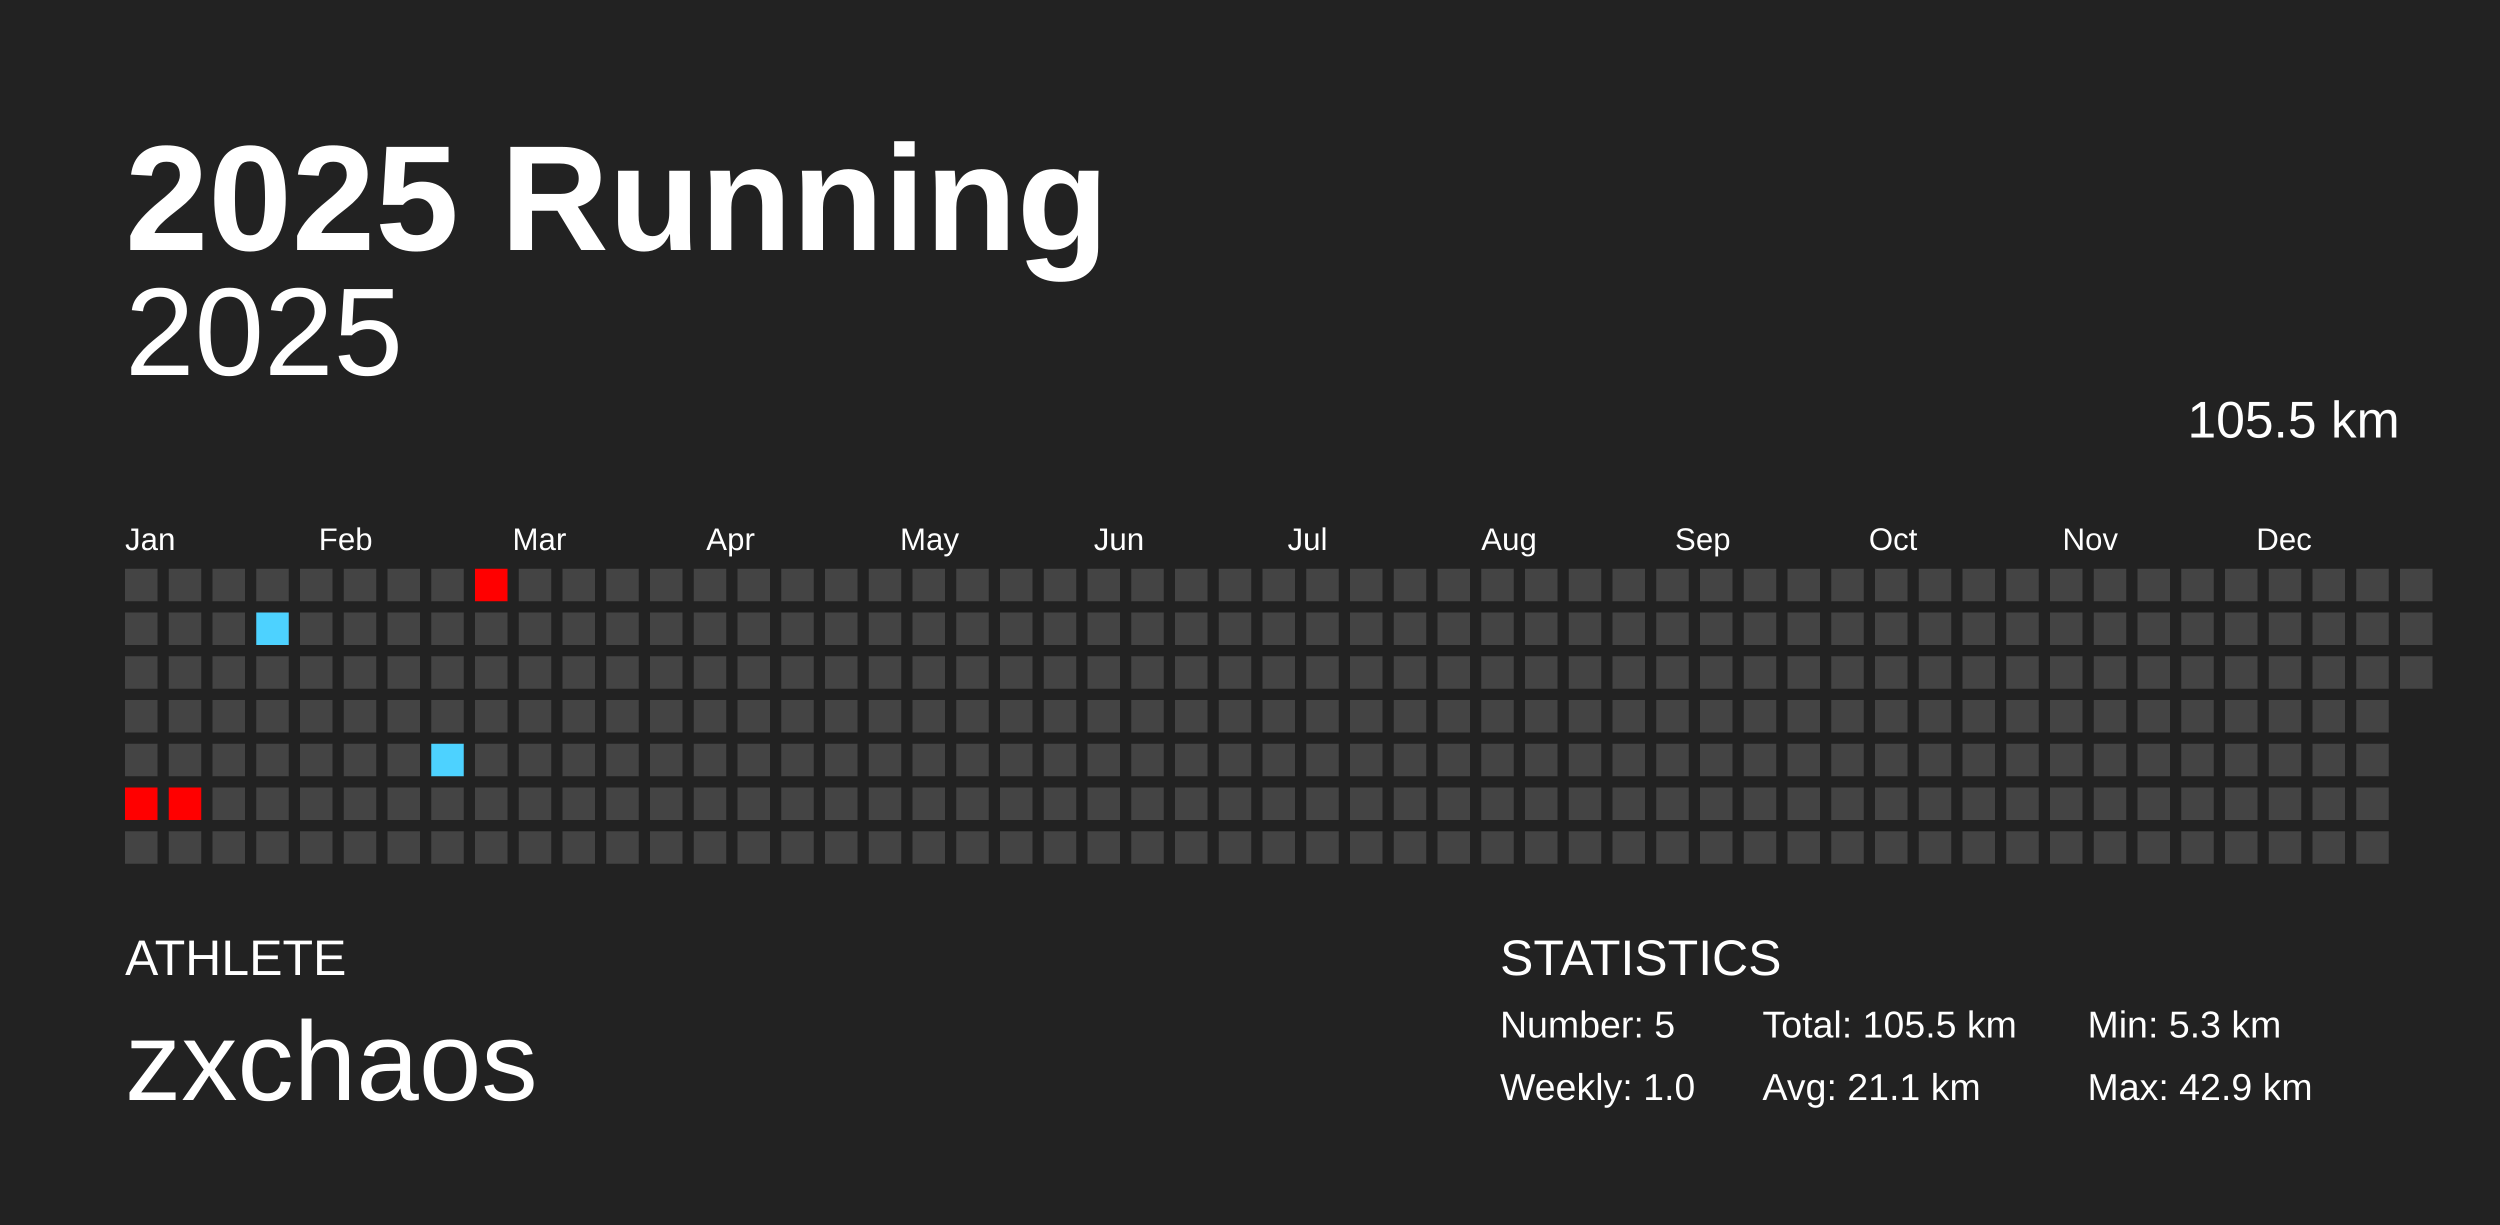
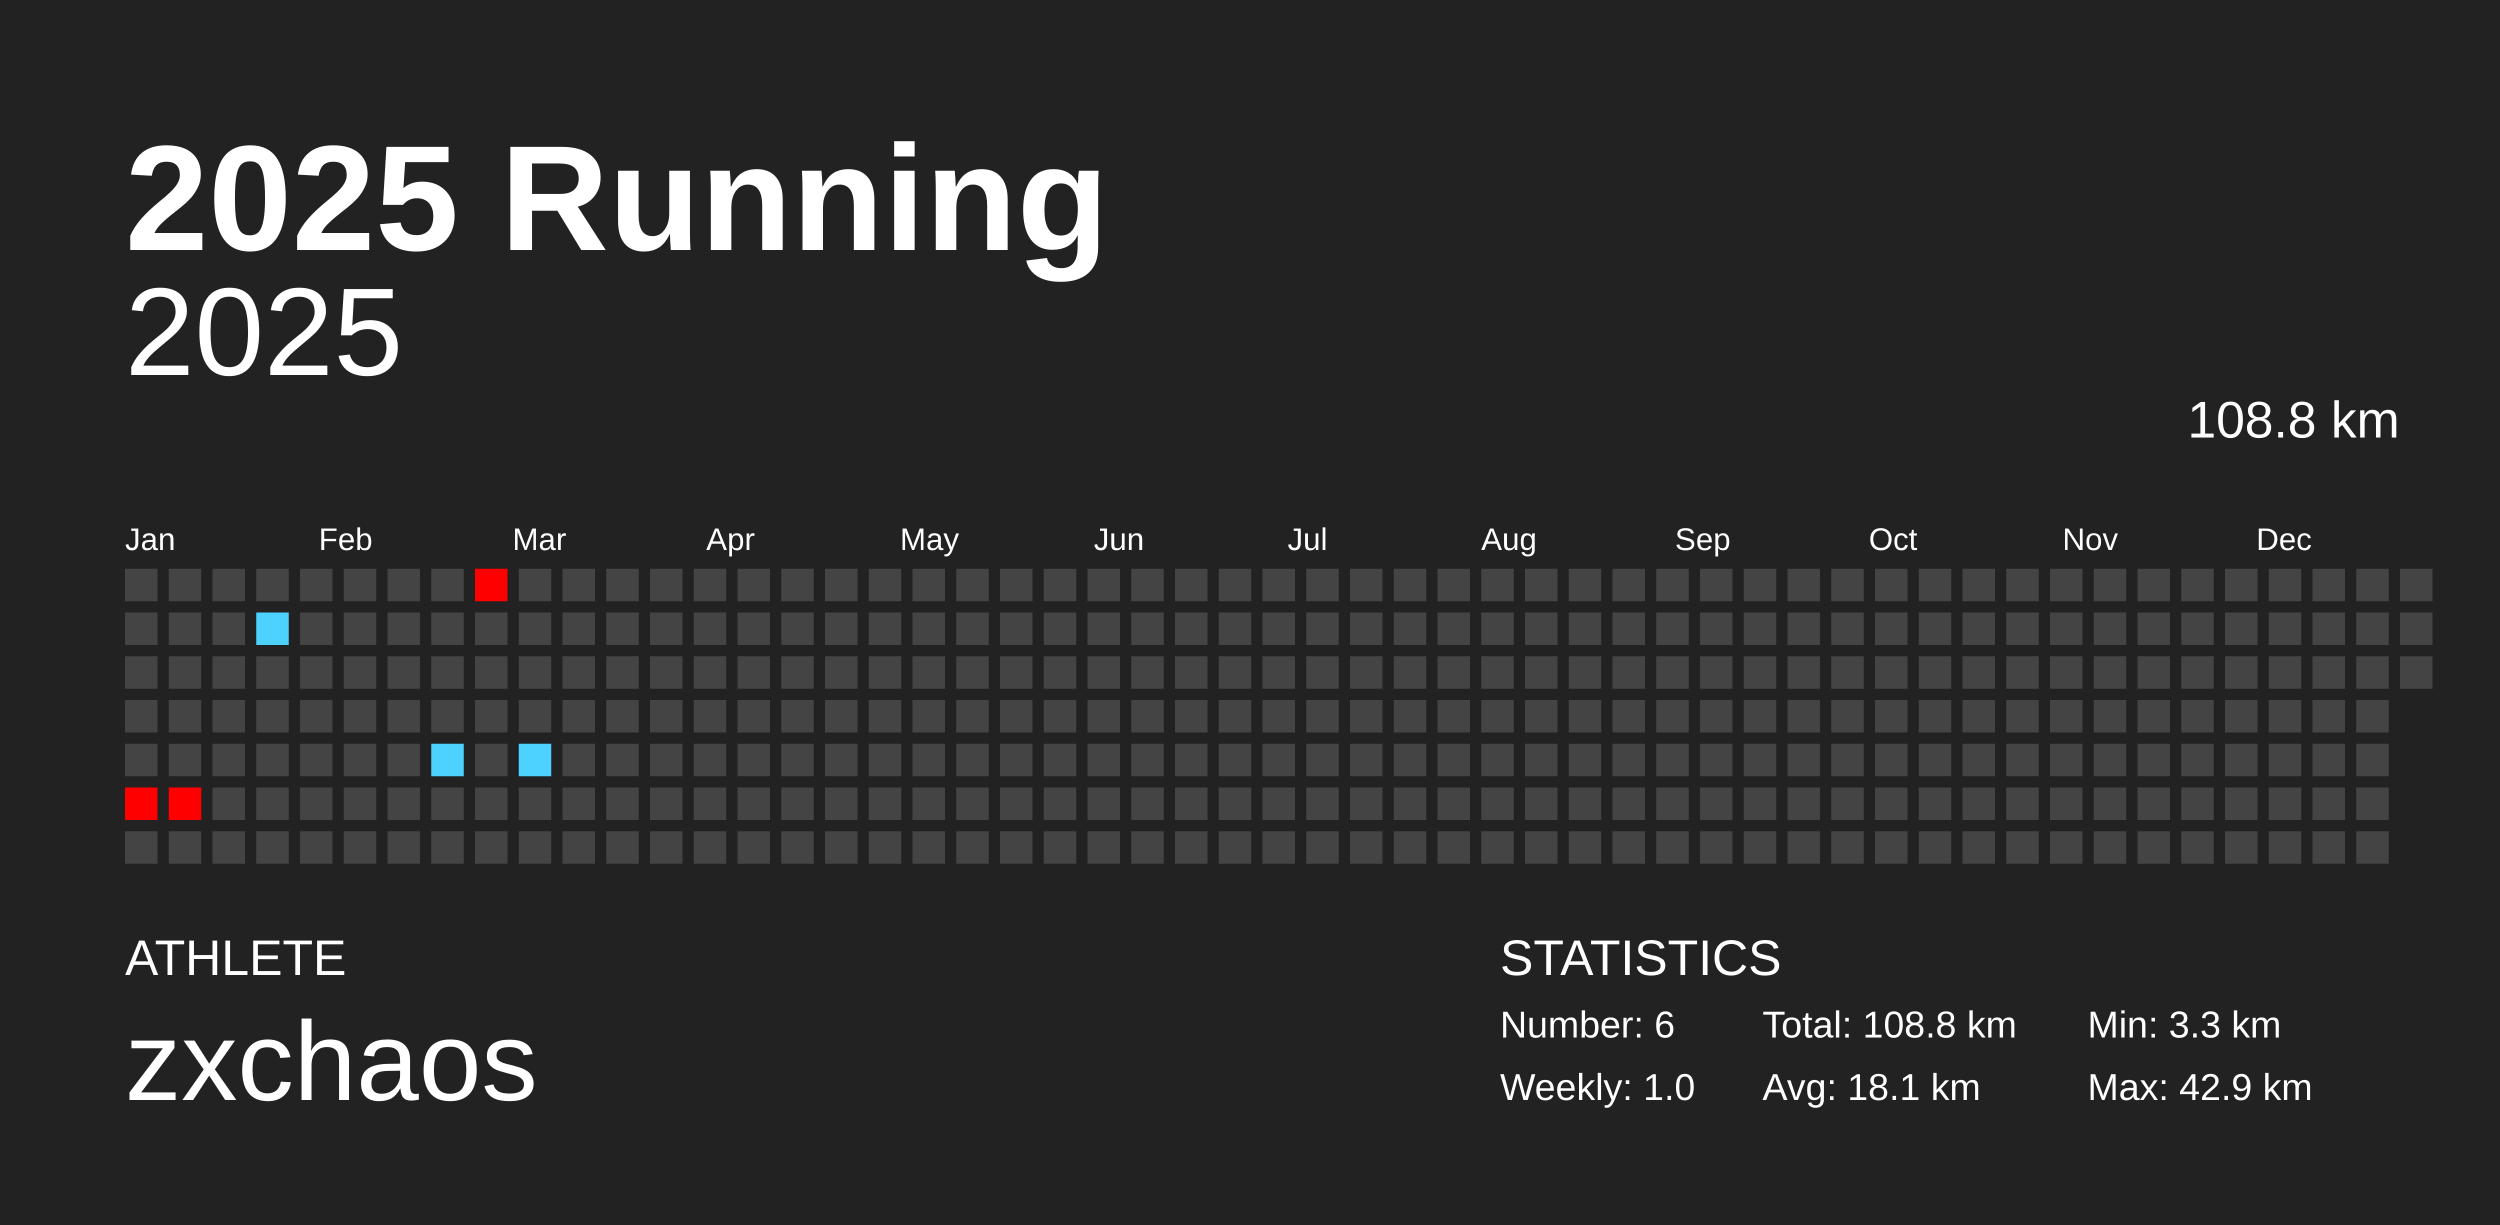
<svg xmlns="http://www.w3.org/2000/svg" baseProfile="full" height="98mm" version="1.1" viewBox="0,0,200,98" width="200mm">
  <defs />
  <rect fill="#222222" height="98" width="200" x="0" y="0" />
  <text fill="#FFFFFF" style="font-size:12px; font-family:Arial; font-weight:bold;" x="10" y="20">2025 Running</text>
  <text fill="#FFFFFF" style="font-size:4px; font-family:Arial" x="10" y="78">ATHLETE</text>
  <text fill="#FFFFFF" style="font-size:9px; font-family:Arial" x="10" y="88">zxchaos</text>
  <text fill="#FFFFFF" style="font-size:4px; font-family:Arial" x="120" y="78">STATISTICS</text>
-   <text fill="#FFFFFF" style="font-size:3px; font-family:Arial" x="120" y="83">Number: 5</text>
+   <text fill="#FFFFFF" style="font-size:3px; font-family:Arial" x="120" y="83">Number: 6</text>
  <text fill="#FFFFFF" style="font-size:3px; font-family:Arial" x="120" y="88">Weekly: 1.0</text>
-   <text fill="#FFFFFF" style="font-size:3px; font-family:Arial" x="141" y="83">Total: 105.5 km</text>
-   <text fill="#FFFFFF" style="font-size:3px; font-family:Arial" x="141" y="88">Avg: 21.1 km</text>
-   <text fill="#FFFFFF" style="font-size:3px; font-family:Arial" x="167" y="83">Min: 5.3 km</text>
+   <text fill="#FFFFFF" style="font-size:3px; font-family:Arial" x="141" y="83">Total: 108.8 km</text>
+   <text fill="#FFFFFF" style="font-size:3px; font-family:Arial" x="141" y="88">Avg: 18.1 km</text>
+   <text fill="#FFFFFF" style="font-size:3px; font-family:Arial" x="167" y="83">Min: 3.3 km</text>
  <text fill="#FFFFFF" style="font-size:3px; font-family:Arial" x="167" y="88">Max: 42.9 km</text>
  <text alignment-baseline="hanging" fill="#FFFFFF" style="font-size:10.0px; font-family:Arial;" x="10" y="30">2025</text>
-   <text alignment-baseline="hanging" fill="#FFFFFF" style="font-size:4.125px; font-family:Arial;" x="175" y="35">105.5 km</text>
+   <text alignment-baseline="hanging" fill="#FFFFFF" style="font-size:4.125px; font-family:Arial;" x="175" y="35">108.8 km</text>
  <text fill="#FFFFFF" style="font-size:2.5px; font-family:Arial" x="10.0" y="44">Jan</text>
  <text fill="#FFFFFF" style="font-size:2.5px; font-family:Arial" x="25.5" y="44">Feb</text>
  <text fill="#FFFFFF" style="font-size:2.5px; font-family:Arial" x="41.0" y="44">Mar</text>
  <text fill="#FFFFFF" style="font-size:2.5px; font-family:Arial" x="56.5" y="44">Apr</text>
  <text fill="#FFFFFF" style="font-size:2.5px; font-family:Arial" x="72.0" y="44">May</text>
  <text fill="#FFFFFF" style="font-size:2.5px; font-family:Arial" x="87.5" y="44">Jun</text>
  <text fill="#FFFFFF" style="font-size:2.5px; font-family:Arial" x="103.0" y="44">Jul</text>
  <text fill="#FFFFFF" style="font-size:2.5px; font-family:Arial" x="118.5" y="44">Aug</text>
  <text fill="#FFFFFF" style="font-size:2.5px; font-family:Arial" x="134.0" y="44">Sep</text>
  <text fill="#FFFFFF" style="font-size:2.5px; font-family:Arial" x="149.5" y="44">Oct</text>
  <text fill="#FFFFFF" style="font-size:2.5px; font-family:Arial" x="165.0" y="44">Nov</text>
  <text fill="#FFFFFF" style="font-size:2.5px; font-family:Arial" x="180.5" y="44">Dec</text>
  <rect fill="#444444" height="2.6" width="2.6" x="10.0" y="45.5" />
  <rect fill="#444444" height="2.6" width="2.6" x="10.0" y="49.0" />
  <rect fill="#444444" height="2.6" width="2.6" x="10.0" y="52.5" />
  <rect fill="#444444" height="2.6" width="2.6" x="10.0" y="56.0" />
  <rect fill="#444444" height="2.6" width="2.6" x="10.0" y="59.5" />
  <rect fill="red" height="2.6" width="2.6" x="10.0" y="63.0" />
  <rect fill="#444444" height="2.6" width="2.6" x="10.0" y="66.5" />
  <rect fill="#444444" height="2.6" width="2.6" x="13.5" y="45.5" />
  <rect fill="#444444" height="2.6" width="2.6" x="13.5" y="49.0" />
  <rect fill="#444444" height="2.6" width="2.6" x="13.5" y="52.5" />
  <rect fill="#444444" height="2.6" width="2.6" x="13.5" y="56.0" />
  <rect fill="#444444" height="2.6" width="2.6" x="13.5" y="59.5" />
  <rect fill="red" height="2.6" width="2.6" x="13.5" y="63.0" />
  <rect fill="#444444" height="2.6" width="2.6" x="13.5" y="66.5" />
  <rect fill="#444444" height="2.6" width="2.6" x="17.0" y="45.5" />
  <rect fill="#444444" height="2.6" width="2.6" x="17.0" y="49.0" />
  <rect fill="#444444" height="2.6" width="2.6" x="17.0" y="52.5" />
  <rect fill="#444444" height="2.6" width="2.6" x="17.0" y="56.0" />
  <rect fill="#444444" height="2.6" width="2.6" x="17.0" y="59.5" />
  <rect fill="#444444" height="2.6" width="2.6" x="17.0" y="63.0" />
  <rect fill="#444444" height="2.6" width="2.6" x="17.0" y="66.5" />
  <rect fill="#444444" height="2.6" width="2.6" x="20.5" y="45.5" />
  <rect fill="#4dd2ff" height="2.6" width="2.6" x="20.5" y="49.0" />
  <rect fill="#444444" height="2.6" width="2.6" x="20.5" y="52.5" />
  <rect fill="#444444" height="2.6" width="2.6" x="20.5" y="56.0" />
  <rect fill="#444444" height="2.6" width="2.6" x="20.5" y="59.5" />
  <rect fill="#444444" height="2.6" width="2.6" x="20.5" y="63.0" />
  <rect fill="#444444" height="2.6" width="2.6" x="20.5" y="66.5" />
  <rect fill="#444444" height="2.6" width="2.6" x="24.0" y="45.5" />
  <rect fill="#444444" height="2.6" width="2.6" x="24.0" y="49.0" />
  <rect fill="#444444" height="2.6" width="2.6" x="24.0" y="52.5" />
  <rect fill="#444444" height="2.6" width="2.6" x="24.0" y="56.0" />
  <rect fill="#444444" height="2.6" width="2.6" x="24.0" y="59.5" />
  <rect fill="#444444" height="2.6" width="2.6" x="24.0" y="63.0" />
  <rect fill="#444444" height="2.6" width="2.6" x="24.0" y="66.5" />
  <rect fill="#444444" height="2.6" width="2.6" x="27.5" y="45.5" />
  <rect fill="#444444" height="2.6" width="2.6" x="27.5" y="49.0" />
  <rect fill="#444444" height="2.6" width="2.6" x="27.5" y="52.5" />
  <rect fill="#444444" height="2.6" width="2.6" x="27.5" y="56.0" />
  <rect fill="#444444" height="2.6" width="2.6" x="27.5" y="59.5" />
  <rect fill="#444444" height="2.6" width="2.6" x="27.5" y="63.0" />
  <rect fill="#444444" height="2.6" width="2.6" x="27.5" y="66.5" />
  <rect fill="#444444" height="2.6" width="2.6" x="31.0" y="45.5" />
  <rect fill="#444444" height="2.6" width="2.6" x="31.0" y="49.0" />
  <rect fill="#444444" height="2.6" width="2.6" x="31.0" y="52.5" />
  <rect fill="#444444" height="2.6" width="2.6" x="31.0" y="56.0" />
  <rect fill="#444444" height="2.6" width="2.6" x="31.0" y="59.5" />
  <rect fill="#444444" height="2.6" width="2.6" x="31.0" y="63.0" />
  <rect fill="#444444" height="2.6" width="2.6" x="31.0" y="66.5" />
  <rect fill="#444444" height="2.6" width="2.6" x="34.5" y="45.5" />
  <rect fill="#444444" height="2.6" width="2.6" x="34.5" y="49.0" />
  <rect fill="#444444" height="2.6" width="2.6" x="34.5" y="52.5" />
  <rect fill="#444444" height="2.6" width="2.6" x="34.5" y="56.0" />
  <rect fill="#4dd2ff" height="2.6" width="2.6" x="34.5" y="59.5" />
  <rect fill="#444444" height="2.6" width="2.6" x="34.5" y="63.0" />
  <rect fill="#444444" height="2.6" width="2.6" x="34.5" y="66.5" />
  <rect fill="red" height="2.6" width="2.6" x="38.0" y="45.5" />
  <rect fill="#444444" height="2.6" width="2.6" x="38.0" y="49.0" />
  <rect fill="#444444" height="2.6" width="2.6" x="38.0" y="52.5" />
  <rect fill="#444444" height="2.6" width="2.6" x="38.0" y="56.0" />
  <rect fill="#444444" height="2.6" width="2.6" x="38.0" y="59.5" />
  <rect fill="#444444" height="2.6" width="2.6" x="38.0" y="63.0" />
  <rect fill="#444444" height="2.6" width="2.6" x="38.0" y="66.5" />
  <rect fill="#444444" height="2.6" width="2.6" x="41.5" y="45.5" />
  <rect fill="#444444" height="2.6" width="2.6" x="41.5" y="49.0" />
  <rect fill="#444444" height="2.6" width="2.6" x="41.5" y="52.5" />
  <rect fill="#444444" height="2.6" width="2.6" x="41.5" y="56.0" />
-   <rect fill="#444444" height="2.6" width="2.6" x="41.5" y="59.5" />
+   <rect fill="#4dd2ff" height="2.6" width="2.6" x="41.5" y="59.5" />
  <rect fill="#444444" height="2.6" width="2.6" x="41.5" y="63.0" />
  <rect fill="#444444" height="2.6" width="2.6" x="41.5" y="66.5" />
  <rect fill="#444444" height="2.6" width="2.6" x="45.0" y="45.5" />
  <rect fill="#444444" height="2.6" width="2.6" x="45.0" y="49.0" />
  <rect fill="#444444" height="2.6" width="2.6" x="45.0" y="52.5" />
  <rect fill="#444444" height="2.6" width="2.6" x="45.0" y="56.0" />
  <rect fill="#444444" height="2.6" width="2.6" x="45.0" y="59.5" />
  <rect fill="#444444" height="2.6" width="2.6" x="45.0" y="63.0" />
  <rect fill="#444444" height="2.6" width="2.6" x="45.0" y="66.5" />
  <rect fill="#444444" height="2.6" width="2.6" x="48.5" y="45.5" />
  <rect fill="#444444" height="2.6" width="2.6" x="48.5" y="49.0" />
  <rect fill="#444444" height="2.6" width="2.6" x="48.5" y="52.5" />
  <rect fill="#444444" height="2.6" width="2.6" x="48.5" y="56.0" />
  <rect fill="#444444" height="2.6" width="2.6" x="48.5" y="59.5" />
  <rect fill="#444444" height="2.6" width="2.6" x="48.5" y="63.0" />
  <rect fill="#444444" height="2.6" width="2.6" x="48.5" y="66.5" />
  <rect fill="#444444" height="2.6" width="2.6" x="52.0" y="45.5" />
  <rect fill="#444444" height="2.6" width="2.6" x="52.0" y="49.0" />
  <rect fill="#444444" height="2.6" width="2.6" x="52.0" y="52.5" />
  <rect fill="#444444" height="2.6" width="2.6" x="52.0" y="56.0" />
  <rect fill="#444444" height="2.6" width="2.6" x="52.0" y="59.5" />
  <rect fill="#444444" height="2.6" width="2.6" x="52.0" y="63.0" />
  <rect fill="#444444" height="2.6" width="2.6" x="52.0" y="66.5" />
  <rect fill="#444444" height="2.6" width="2.6" x="55.5" y="45.5" />
  <rect fill="#444444" height="2.6" width="2.6" x="55.5" y="49.0" />
  <rect fill="#444444" height="2.6" width="2.6" x="55.5" y="52.5" />
  <rect fill="#444444" height="2.6" width="2.6" x="55.5" y="56.0" />
  <rect fill="#444444" height="2.6" width="2.6" x="55.5" y="59.5" />
  <rect fill="#444444" height="2.6" width="2.6" x="55.5" y="63.0" />
  <rect fill="#444444" height="2.6" width="2.6" x="55.5" y="66.5" />
  <rect fill="#444444" height="2.6" width="2.6" x="59.0" y="45.5" />
  <rect fill="#444444" height="2.6" width="2.6" x="59.0" y="49.0" />
  <rect fill="#444444" height="2.6" width="2.6" x="59.0" y="52.5" />
  <rect fill="#444444" height="2.6" width="2.6" x="59.0" y="56.0" />
  <rect fill="#444444" height="2.6" width="2.6" x="59.0" y="59.5" />
  <rect fill="#444444" height="2.6" width="2.6" x="59.0" y="63.0" />
  <rect fill="#444444" height="2.6" width="2.6" x="59.0" y="66.5" />
  <rect fill="#444444" height="2.6" width="2.6" x="62.5" y="45.5" />
  <rect fill="#444444" height="2.6" width="2.6" x="62.5" y="49.0" />
  <rect fill="#444444" height="2.6" width="2.6" x="62.5" y="52.5" />
  <rect fill="#444444" height="2.6" width="2.6" x="62.5" y="56.0" />
  <rect fill="#444444" height="2.6" width="2.6" x="62.5" y="59.5" />
  <rect fill="#444444" height="2.6" width="2.6" x="62.5" y="63.0" />
  <rect fill="#444444" height="2.6" width="2.6" x="62.5" y="66.5" />
  <rect fill="#444444" height="2.6" width="2.6" x="66.0" y="45.5" />
  <rect fill="#444444" height="2.6" width="2.6" x="66.0" y="49.0" />
  <rect fill="#444444" height="2.6" width="2.6" x="66.0" y="52.5" />
  <rect fill="#444444" height="2.6" width="2.6" x="66.0" y="56.0" />
  <rect fill="#444444" height="2.6" width="2.6" x="66.0" y="59.5" />
  <rect fill="#444444" height="2.6" width="2.6" x="66.0" y="63.0" />
  <rect fill="#444444" height="2.6" width="2.6" x="66.0" y="66.5" />
  <rect fill="#444444" height="2.6" width="2.6" x="69.5" y="45.5" />
  <rect fill="#444444" height="2.6" width="2.6" x="69.5" y="49.0" />
  <rect fill="#444444" height="2.6" width="2.6" x="69.5" y="52.5" />
  <rect fill="#444444" height="2.6" width="2.6" x="69.5" y="56.0" />
  <rect fill="#444444" height="2.6" width="2.6" x="69.5" y="59.5" />
  <rect fill="#444444" height="2.6" width="2.6" x="69.5" y="63.0" />
  <rect fill="#444444" height="2.6" width="2.6" x="69.5" y="66.5" />
  <rect fill="#444444" height="2.6" width="2.6" x="73.0" y="45.5" />
  <rect fill="#444444" height="2.6" width="2.6" x="73.0" y="49.0" />
  <rect fill="#444444" height="2.6" width="2.6" x="73.0" y="52.5" />
  <rect fill="#444444" height="2.6" width="2.6" x="73.0" y="56.0" />
  <rect fill="#444444" height="2.6" width="2.6" x="73.0" y="59.5" />
  <rect fill="#444444" height="2.6" width="2.6" x="73.0" y="63.0" />
  <rect fill="#444444" height="2.6" width="2.6" x="73.0" y="66.5" />
  <rect fill="#444444" height="2.6" width="2.6" x="76.5" y="45.5" />
  <rect fill="#444444" height="2.6" width="2.6" x="76.5" y="49.0" />
  <rect fill="#444444" height="2.6" width="2.6" x="76.5" y="52.5" />
  <rect fill="#444444" height="2.6" width="2.6" x="76.5" y="56.0" />
  <rect fill="#444444" height="2.6" width="2.6" x="76.5" y="59.5" />
  <rect fill="#444444" height="2.6" width="2.6" x="76.5" y="63.0" />
  <rect fill="#444444" height="2.6" width="2.6" x="76.5" y="66.5" />
  <rect fill="#444444" height="2.6" width="2.6" x="80.0" y="45.5" />
  <rect fill="#444444" height="2.6" width="2.6" x="80.0" y="49.0" />
  <rect fill="#444444" height="2.6" width="2.6" x="80.0" y="52.5" />
  <rect fill="#444444" height="2.6" width="2.6" x="80.0" y="56.0" />
  <rect fill="#444444" height="2.6" width="2.6" x="80.0" y="59.5" />
  <rect fill="#444444" height="2.6" width="2.6" x="80.0" y="63.0" />
  <rect fill="#444444" height="2.6" width="2.6" x="80.0" y="66.5" />
  <rect fill="#444444" height="2.6" width="2.6" x="83.5" y="45.5" />
  <rect fill="#444444" height="2.6" width="2.6" x="83.5" y="49.0" />
  <rect fill="#444444" height="2.6" width="2.6" x="83.5" y="52.5" />
  <rect fill="#444444" height="2.6" width="2.6" x="83.5" y="56.0" />
  <rect fill="#444444" height="2.6" width="2.6" x="83.5" y="59.5" />
  <rect fill="#444444" height="2.6" width="2.6" x="83.5" y="63.0" />
  <rect fill="#444444" height="2.6" width="2.6" x="83.5" y="66.5" />
  <rect fill="#444444" height="2.6" width="2.6" x="87.0" y="45.5" />
  <rect fill="#444444" height="2.6" width="2.6" x="87.0" y="49.0" />
  <rect fill="#444444" height="2.6" width="2.6" x="87.0" y="52.5" />
  <rect fill="#444444" height="2.6" width="2.6" x="87.0" y="56.0" />
  <rect fill="#444444" height="2.6" width="2.6" x="87.0" y="59.5" />
  <rect fill="#444444" height="2.6" width="2.6" x="87.0" y="63.0" />
  <rect fill="#444444" height="2.6" width="2.6" x="87.0" y="66.5" />
  <rect fill="#444444" height="2.6" width="2.6" x="90.5" y="45.5" />
  <rect fill="#444444" height="2.6" width="2.6" x="90.5" y="49.0" />
  <rect fill="#444444" height="2.6" width="2.6" x="90.5" y="52.5" />
  <rect fill="#444444" height="2.6" width="2.6" x="90.5" y="56.0" />
  <rect fill="#444444" height="2.6" width="2.6" x="90.5" y="59.5" />
  <rect fill="#444444" height="2.6" width="2.6" x="90.5" y="63.0" />
  <rect fill="#444444" height="2.6" width="2.6" x="90.5" y="66.5" />
  <rect fill="#444444" height="2.6" width="2.6" x="94.0" y="45.5" />
  <rect fill="#444444" height="2.6" width="2.6" x="94.0" y="49.0" />
  <rect fill="#444444" height="2.6" width="2.6" x="94.0" y="52.5" />
  <rect fill="#444444" height="2.6" width="2.6" x="94.0" y="56.0" />
  <rect fill="#444444" height="2.6" width="2.6" x="94.0" y="59.5" />
  <rect fill="#444444" height="2.6" width="2.6" x="94.0" y="63.0" />
  <rect fill="#444444" height="2.6" width="2.6" x="94.0" y="66.5" />
  <rect fill="#444444" height="2.6" width="2.6" x="97.5" y="45.5" />
  <rect fill="#444444" height="2.6" width="2.6" x="97.5" y="49.0" />
  <rect fill="#444444" height="2.6" width="2.6" x="97.5" y="52.5" />
  <rect fill="#444444" height="2.6" width="2.6" x="97.5" y="56.0" />
  <rect fill="#444444" height="2.6" width="2.6" x="97.5" y="59.5" />
  <rect fill="#444444" height="2.6" width="2.6" x="97.5" y="63.0" />
  <rect fill="#444444" height="2.6" width="2.6" x="97.5" y="66.5" />
  <rect fill="#444444" height="2.6" width="2.6" x="101.0" y="45.5" />
  <rect fill="#444444" height="2.6" width="2.6" x="101.0" y="49.0" />
  <rect fill="#444444" height="2.6" width="2.6" x="101.0" y="52.5" />
  <rect fill="#444444" height="2.6" width="2.6" x="101.0" y="56.0" />
  <rect fill="#444444" height="2.6" width="2.6" x="101.0" y="59.5" />
  <rect fill="#444444" height="2.6" width="2.6" x="101.0" y="63.0" />
  <rect fill="#444444" height="2.6" width="2.6" x="101.0" y="66.5" />
  <rect fill="#444444" height="2.6" width="2.6" x="104.5" y="45.5" />
  <rect fill="#444444" height="2.6" width="2.6" x="104.5" y="49.0" />
  <rect fill="#444444" height="2.6" width="2.6" x="104.5" y="52.5" />
  <rect fill="#444444" height="2.6" width="2.6" x="104.5" y="56.0" />
  <rect fill="#444444" height="2.6" width="2.6" x="104.5" y="59.5" />
  <rect fill="#444444" height="2.6" width="2.6" x="104.5" y="63.0" />
  <rect fill="#444444" height="2.6" width="2.6" x="104.5" y="66.5" />
  <rect fill="#444444" height="2.6" width="2.6" x="108.0" y="45.5" />
  <rect fill="#444444" height="2.6" width="2.6" x="108.0" y="49.0" />
  <rect fill="#444444" height="2.6" width="2.6" x="108.0" y="52.5" />
  <rect fill="#444444" height="2.6" width="2.6" x="108.0" y="56.0" />
  <rect fill="#444444" height="2.6" width="2.6" x="108.0" y="59.5" />
  <rect fill="#444444" height="2.6" width="2.6" x="108.0" y="63.0" />
  <rect fill="#444444" height="2.6" width="2.6" x="108.0" y="66.5" />
  <rect fill="#444444" height="2.6" width="2.6" x="111.5" y="45.5" />
  <rect fill="#444444" height="2.6" width="2.6" x="111.5" y="49.0" />
  <rect fill="#444444" height="2.6" width="2.6" x="111.5" y="52.5" />
  <rect fill="#444444" height="2.6" width="2.6" x="111.5" y="56.0" />
  <rect fill="#444444" height="2.6" width="2.6" x="111.5" y="59.5" />
  <rect fill="#444444" height="2.6" width="2.6" x="111.5" y="63.0" />
  <rect fill="#444444" height="2.6" width="2.6" x="111.5" y="66.5" />
  <rect fill="#444444" height="2.6" width="2.6" x="115.0" y="45.5" />
  <rect fill="#444444" height="2.6" width="2.6" x="115.0" y="49.0" />
  <rect fill="#444444" height="2.6" width="2.6" x="115.0" y="52.5" />
  <rect fill="#444444" height="2.6" width="2.6" x="115.0" y="56.0" />
  <rect fill="#444444" height="2.6" width="2.6" x="115.0" y="59.5" />
  <rect fill="#444444" height="2.6" width="2.6" x="115.0" y="63.0" />
  <rect fill="#444444" height="2.6" width="2.6" x="115.0" y="66.5" />
  <rect fill="#444444" height="2.6" width="2.6" x="118.5" y="45.5" />
  <rect fill="#444444" height="2.6" width="2.6" x="118.5" y="49.0" />
  <rect fill="#444444" height="2.6" width="2.6" x="118.5" y="52.5" />
  <rect fill="#444444" height="2.6" width="2.6" x="118.5" y="56.0" />
  <rect fill="#444444" height="2.6" width="2.6" x="118.5" y="59.5" />
  <rect fill="#444444" height="2.6" width="2.6" x="118.5" y="63.0" />
  <rect fill="#444444" height="2.6" width="2.6" x="118.5" y="66.5" />
  <rect fill="#444444" height="2.6" width="2.6" x="122.0" y="45.5" />
  <rect fill="#444444" height="2.6" width="2.6" x="122.0" y="49.0" />
  <rect fill="#444444" height="2.6" width="2.6" x="122.0" y="52.5" />
  <rect fill="#444444" height="2.6" width="2.6" x="122.0" y="56.0" />
  <rect fill="#444444" height="2.6" width="2.6" x="122.0" y="59.5" />
  <rect fill="#444444" height="2.6" width="2.6" x="122.0" y="63.0" />
  <rect fill="#444444" height="2.6" width="2.6" x="122.0" y="66.5" />
  <rect fill="#444444" height="2.6" width="2.6" x="125.5" y="45.5" />
  <rect fill="#444444" height="2.6" width="2.6" x="125.5" y="49.0" />
  <rect fill="#444444" height="2.6" width="2.6" x="125.5" y="52.5" />
  <rect fill="#444444" height="2.6" width="2.6" x="125.5" y="56.0" />
  <rect fill="#444444" height="2.6" width="2.6" x="125.5" y="59.5" />
  <rect fill="#444444" height="2.6" width="2.6" x="125.5" y="63.0" />
  <rect fill="#444444" height="2.6" width="2.6" x="125.5" y="66.5" />
  <rect fill="#444444" height="2.6" width="2.6" x="129.0" y="45.5" />
  <rect fill="#444444" height="2.6" width="2.6" x="129.0" y="49.0" />
  <rect fill="#444444" height="2.6" width="2.6" x="129.0" y="52.5" />
  <rect fill="#444444" height="2.6" width="2.6" x="129.0" y="56.0" />
  <rect fill="#444444" height="2.6" width="2.6" x="129.0" y="59.5" />
  <rect fill="#444444" height="2.6" width="2.6" x="129.0" y="63.0" />
  <rect fill="#444444" height="2.6" width="2.6" x="129.0" y="66.5" />
  <rect fill="#444444" height="2.6" width="2.6" x="132.5" y="45.5" />
  <rect fill="#444444" height="2.6" width="2.6" x="132.5" y="49.0" />
  <rect fill="#444444" height="2.6" width="2.6" x="132.5" y="52.5" />
  <rect fill="#444444" height="2.6" width="2.6" x="132.5" y="56.0" />
  <rect fill="#444444" height="2.6" width="2.6" x="132.5" y="59.5" />
  <rect fill="#444444" height="2.6" width="2.6" x="132.5" y="63.0" />
  <rect fill="#444444" height="2.6" width="2.6" x="132.5" y="66.5" />
  <rect fill="#444444" height="2.6" width="2.6" x="136.0" y="45.5" />
  <rect fill="#444444" height="2.6" width="2.6" x="136.0" y="49.0" />
  <rect fill="#444444" height="2.6" width="2.6" x="136.0" y="52.5" />
  <rect fill="#444444" height="2.6" width="2.6" x="136.0" y="56.0" />
  <rect fill="#444444" height="2.6" width="2.6" x="136.0" y="59.5" />
  <rect fill="#444444" height="2.6" width="2.6" x="136.0" y="63.0" />
  <rect fill="#444444" height="2.6" width="2.6" x="136.0" y="66.5" />
  <rect fill="#444444" height="2.6" width="2.6" x="139.5" y="45.5" />
  <rect fill="#444444" height="2.6" width="2.6" x="139.5" y="49.0" />
  <rect fill="#444444" height="2.6" width="2.6" x="139.5" y="52.5" />
  <rect fill="#444444" height="2.6" width="2.6" x="139.5" y="56.0" />
  <rect fill="#444444" height="2.6" width="2.6" x="139.5" y="59.5" />
  <rect fill="#444444" height="2.6" width="2.6" x="139.5" y="63.0" />
  <rect fill="#444444" height="2.6" width="2.6" x="139.5" y="66.5" />
  <rect fill="#444444" height="2.6" width="2.6" x="143.0" y="45.5" />
  <rect fill="#444444" height="2.6" width="2.6" x="143.0" y="49.0" />
  <rect fill="#444444" height="2.6" width="2.6" x="143.0" y="52.5" />
  <rect fill="#444444" height="2.6" width="2.6" x="143.0" y="56.0" />
  <rect fill="#444444" height="2.6" width="2.6" x="143.0" y="59.5" />
  <rect fill="#444444" height="2.6" width="2.6" x="143.0" y="63.0" />
  <rect fill="#444444" height="2.6" width="2.6" x="143.0" y="66.5" />
  <rect fill="#444444" height="2.6" width="2.6" x="146.5" y="45.5" />
  <rect fill="#444444" height="2.6" width="2.6" x="146.5" y="49.0" />
  <rect fill="#444444" height="2.6" width="2.6" x="146.5" y="52.5" />
  <rect fill="#444444" height="2.6" width="2.6" x="146.5" y="56.0" />
  <rect fill="#444444" height="2.6" width="2.6" x="146.5" y="59.5" />
  <rect fill="#444444" height="2.6" width="2.6" x="146.5" y="63.0" />
  <rect fill="#444444" height="2.6" width="2.6" x="146.5" y="66.5" />
  <rect fill="#444444" height="2.6" width="2.6" x="150.0" y="45.5" />
  <rect fill="#444444" height="2.6" width="2.6" x="150.0" y="49.0" />
  <rect fill="#444444" height="2.6" width="2.6" x="150.0" y="52.5" />
  <rect fill="#444444" height="2.6" width="2.6" x="150.0" y="56.0" />
  <rect fill="#444444" height="2.6" width="2.6" x="150.0" y="59.5" />
  <rect fill="#444444" height="2.6" width="2.6" x="150.0" y="63.0" />
  <rect fill="#444444" height="2.6" width="2.6" x="150.0" y="66.5" />
  <rect fill="#444444" height="2.6" width="2.6" x="153.5" y="45.5" />
  <rect fill="#444444" height="2.6" width="2.6" x="153.5" y="49.0" />
  <rect fill="#444444" height="2.6" width="2.6" x="153.5" y="52.5" />
  <rect fill="#444444" height="2.6" width="2.6" x="153.5" y="56.0" />
  <rect fill="#444444" height="2.6" width="2.6" x="153.5" y="59.5" />
  <rect fill="#444444" height="2.6" width="2.6" x="153.5" y="63.0" />
  <rect fill="#444444" height="2.6" width="2.6" x="153.5" y="66.5" />
  <rect fill="#444444" height="2.6" width="2.6" x="157.0" y="45.5" />
  <rect fill="#444444" height="2.6" width="2.6" x="157.0" y="49.0" />
  <rect fill="#444444" height="2.6" width="2.6" x="157.0" y="52.5" />
  <rect fill="#444444" height="2.6" width="2.6" x="157.0" y="56.0" />
  <rect fill="#444444" height="2.6" width="2.6" x="157.0" y="59.5" />
  <rect fill="#444444" height="2.6" width="2.6" x="157.0" y="63.0" />
  <rect fill="#444444" height="2.6" width="2.6" x="157.0" y="66.5" />
  <rect fill="#444444" height="2.6" width="2.6" x="160.5" y="45.5" />
  <rect fill="#444444" height="2.6" width="2.6" x="160.5" y="49.0" />
  <rect fill="#444444" height="2.6" width="2.6" x="160.5" y="52.5" />
  <rect fill="#444444" height="2.6" width="2.6" x="160.5" y="56.0" />
  <rect fill="#444444" height="2.6" width="2.6" x="160.5" y="59.5" />
  <rect fill="#444444" height="2.6" width="2.6" x="160.5" y="63.0" />
  <rect fill="#444444" height="2.6" width="2.6" x="160.5" y="66.5" />
  <rect fill="#444444" height="2.6" width="2.6" x="164.0" y="45.5" />
  <rect fill="#444444" height="2.6" width="2.6" x="164.0" y="49.0" />
  <rect fill="#444444" height="2.6" width="2.6" x="164.0" y="52.5" />
  <rect fill="#444444" height="2.6" width="2.6" x="164.0" y="56.0" />
  <rect fill="#444444" height="2.6" width="2.6" x="164.0" y="59.5" />
  <rect fill="#444444" height="2.6" width="2.6" x="164.0" y="63.0" />
  <rect fill="#444444" height="2.6" width="2.6" x="164.0" y="66.5" />
  <rect fill="#444444" height="2.6" width="2.6" x="167.5" y="45.5" />
  <rect fill="#444444" height="2.6" width="2.6" x="167.5" y="49.0" />
  <rect fill="#444444" height="2.6" width="2.6" x="167.5" y="52.5" />
  <rect fill="#444444" height="2.6" width="2.6" x="167.5" y="56.0" />
  <rect fill="#444444" height="2.6" width="2.6" x="167.5" y="59.5" />
  <rect fill="#444444" height="2.6" width="2.6" x="167.5" y="63.0" />
  <rect fill="#444444" height="2.6" width="2.6" x="167.5" y="66.5" />
  <rect fill="#444444" height="2.6" width="2.6" x="171.0" y="45.5" />
  <rect fill="#444444" height="2.6" width="2.6" x="171.0" y="49.0" />
  <rect fill="#444444" height="2.6" width="2.6" x="171.0" y="52.5" />
  <rect fill="#444444" height="2.6" width="2.6" x="171.0" y="56.0" />
  <rect fill="#444444" height="2.6" width="2.6" x="171.0" y="59.5" />
  <rect fill="#444444" height="2.6" width="2.6" x="171.0" y="63.0" />
  <rect fill="#444444" height="2.6" width="2.6" x="171.0" y="66.5" />
  <rect fill="#444444" height="2.6" width="2.6" x="174.5" y="45.5" />
  <rect fill="#444444" height="2.6" width="2.6" x="174.5" y="49.0" />
  <rect fill="#444444" height="2.6" width="2.6" x="174.5" y="52.5" />
  <rect fill="#444444" height="2.6" width="2.6" x="174.5" y="56.0" />
  <rect fill="#444444" height="2.6" width="2.6" x="174.5" y="59.5" />
  <rect fill="#444444" height="2.6" width="2.6" x="174.5" y="63.0" />
  <rect fill="#444444" height="2.6" width="2.6" x="174.5" y="66.5" />
  <rect fill="#444444" height="2.6" width="2.6" x="178.0" y="45.5" />
  <rect fill="#444444" height="2.6" width="2.6" x="178.0" y="49.0" />
  <rect fill="#444444" height="2.6" width="2.6" x="178.0" y="52.5" />
  <rect fill="#444444" height="2.6" width="2.6" x="178.0" y="56.0" />
  <rect fill="#444444" height="2.6" width="2.6" x="178.0" y="59.5" />
  <rect fill="#444444" height="2.6" width="2.6" x="178.0" y="63.0" />
  <rect fill="#444444" height="2.6" width="2.6" x="178.0" y="66.5" />
  <rect fill="#444444" height="2.6" width="2.6" x="181.5" y="45.5" />
  <rect fill="#444444" height="2.6" width="2.6" x="181.5" y="49.0" />
  <rect fill="#444444" height="2.6" width="2.6" x="181.5" y="52.5" />
  <rect fill="#444444" height="2.6" width="2.6" x="181.5" y="56.0" />
  <rect fill="#444444" height="2.6" width="2.6" x="181.5" y="59.5" />
  <rect fill="#444444" height="2.6" width="2.6" x="181.5" y="63.0" />
  <rect fill="#444444" height="2.6" width="2.6" x="181.5" y="66.5" />
  <rect fill="#444444" height="2.6" width="2.6" x="185.0" y="45.5" />
  <rect fill="#444444" height="2.6" width="2.6" x="185.0" y="49.0" />
  <rect fill="#444444" height="2.6" width="2.6" x="185.0" y="52.5" />
  <rect fill="#444444" height="2.6" width="2.6" x="185.0" y="56.0" />
  <rect fill="#444444" height="2.6" width="2.6" x="185.0" y="59.5" />
  <rect fill="#444444" height="2.6" width="2.6" x="185.0" y="63.0" />
  <rect fill="#444444" height="2.6" width="2.6" x="185.0" y="66.5" />
  <rect fill="#444444" height="2.6" width="2.6" x="188.5" y="45.5" />
  <rect fill="#444444" height="2.6" width="2.6" x="188.5" y="49.0" />
  <rect fill="#444444" height="2.6" width="2.6" x="188.5" y="52.5" />
  <rect fill="#444444" height="2.6" width="2.6" x="188.5" y="56.0" />
  <rect fill="#444444" height="2.6" width="2.6" x="188.5" y="59.5" />
  <rect fill="#444444" height="2.6" width="2.6" x="188.5" y="63.0" />
  <rect fill="#444444" height="2.6" width="2.6" x="188.5" y="66.5" />
  <rect fill="#444444" height="2.6" width="2.6" x="192.0" y="45.5" />
  <rect fill="#444444" height="2.6" width="2.6" x="192.0" y="49.0" />
  <rect fill="#444444" height="2.6" width="2.6" x="192.0" y="52.5" />
</svg>
